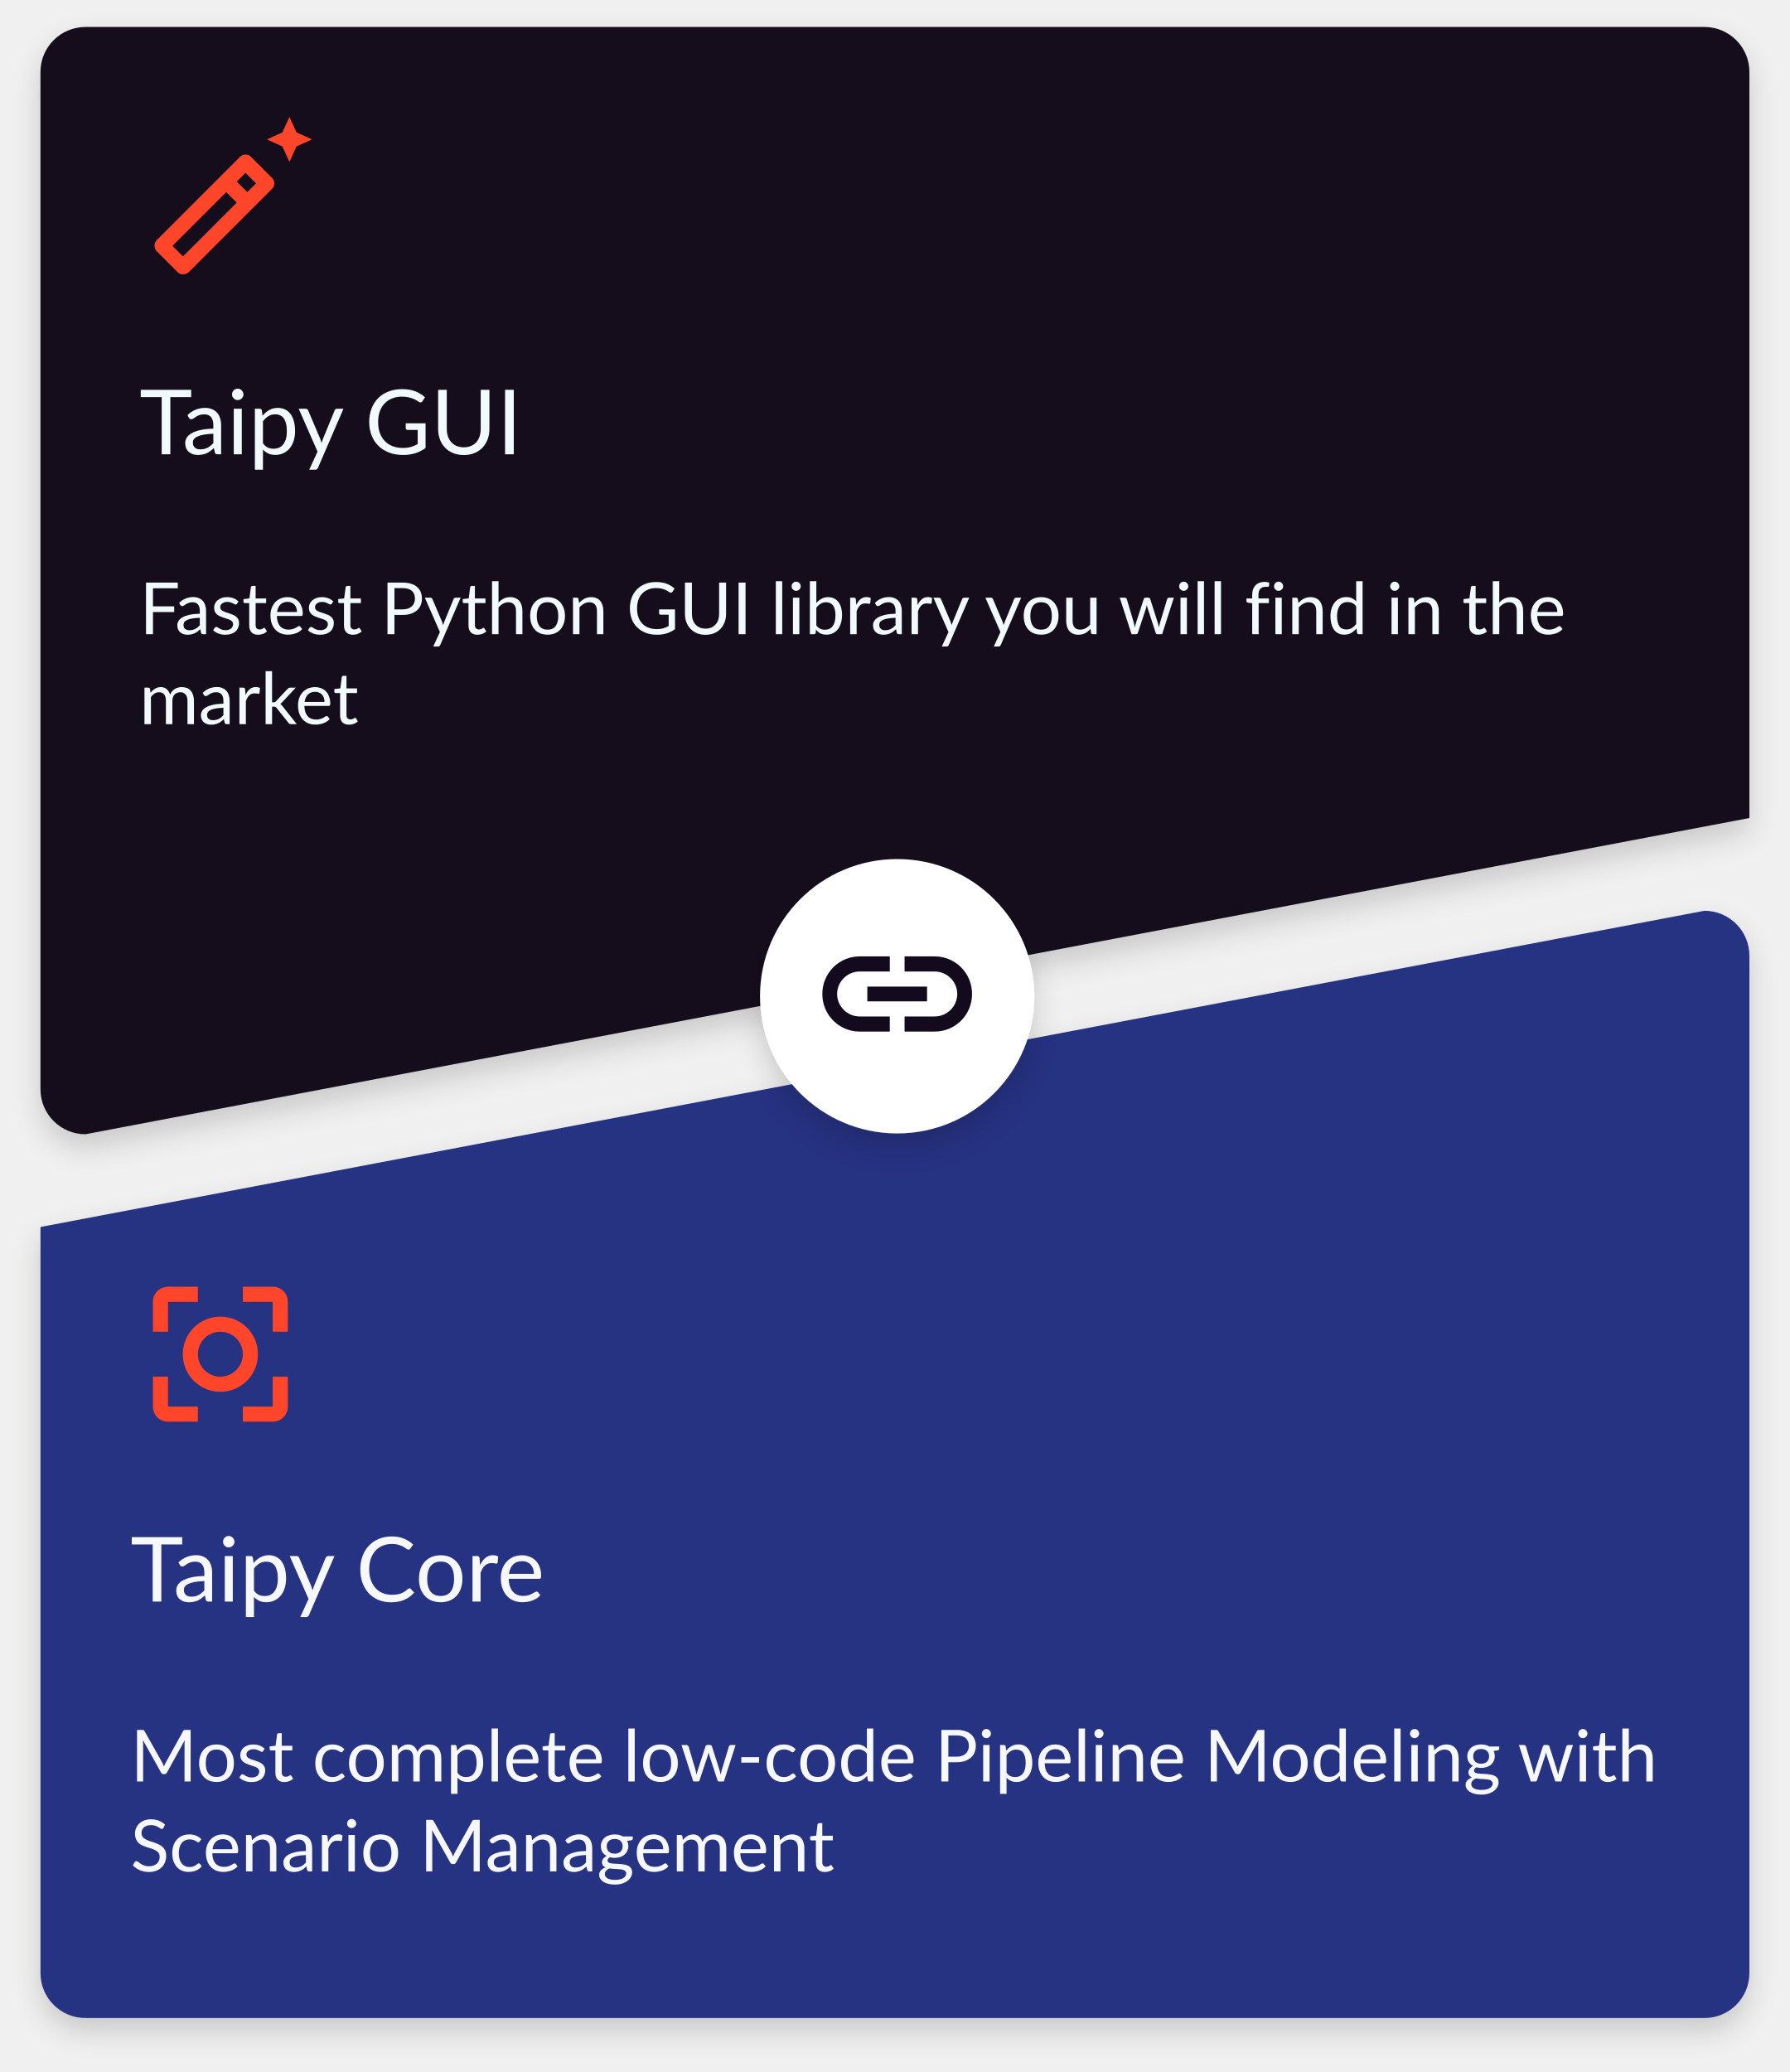
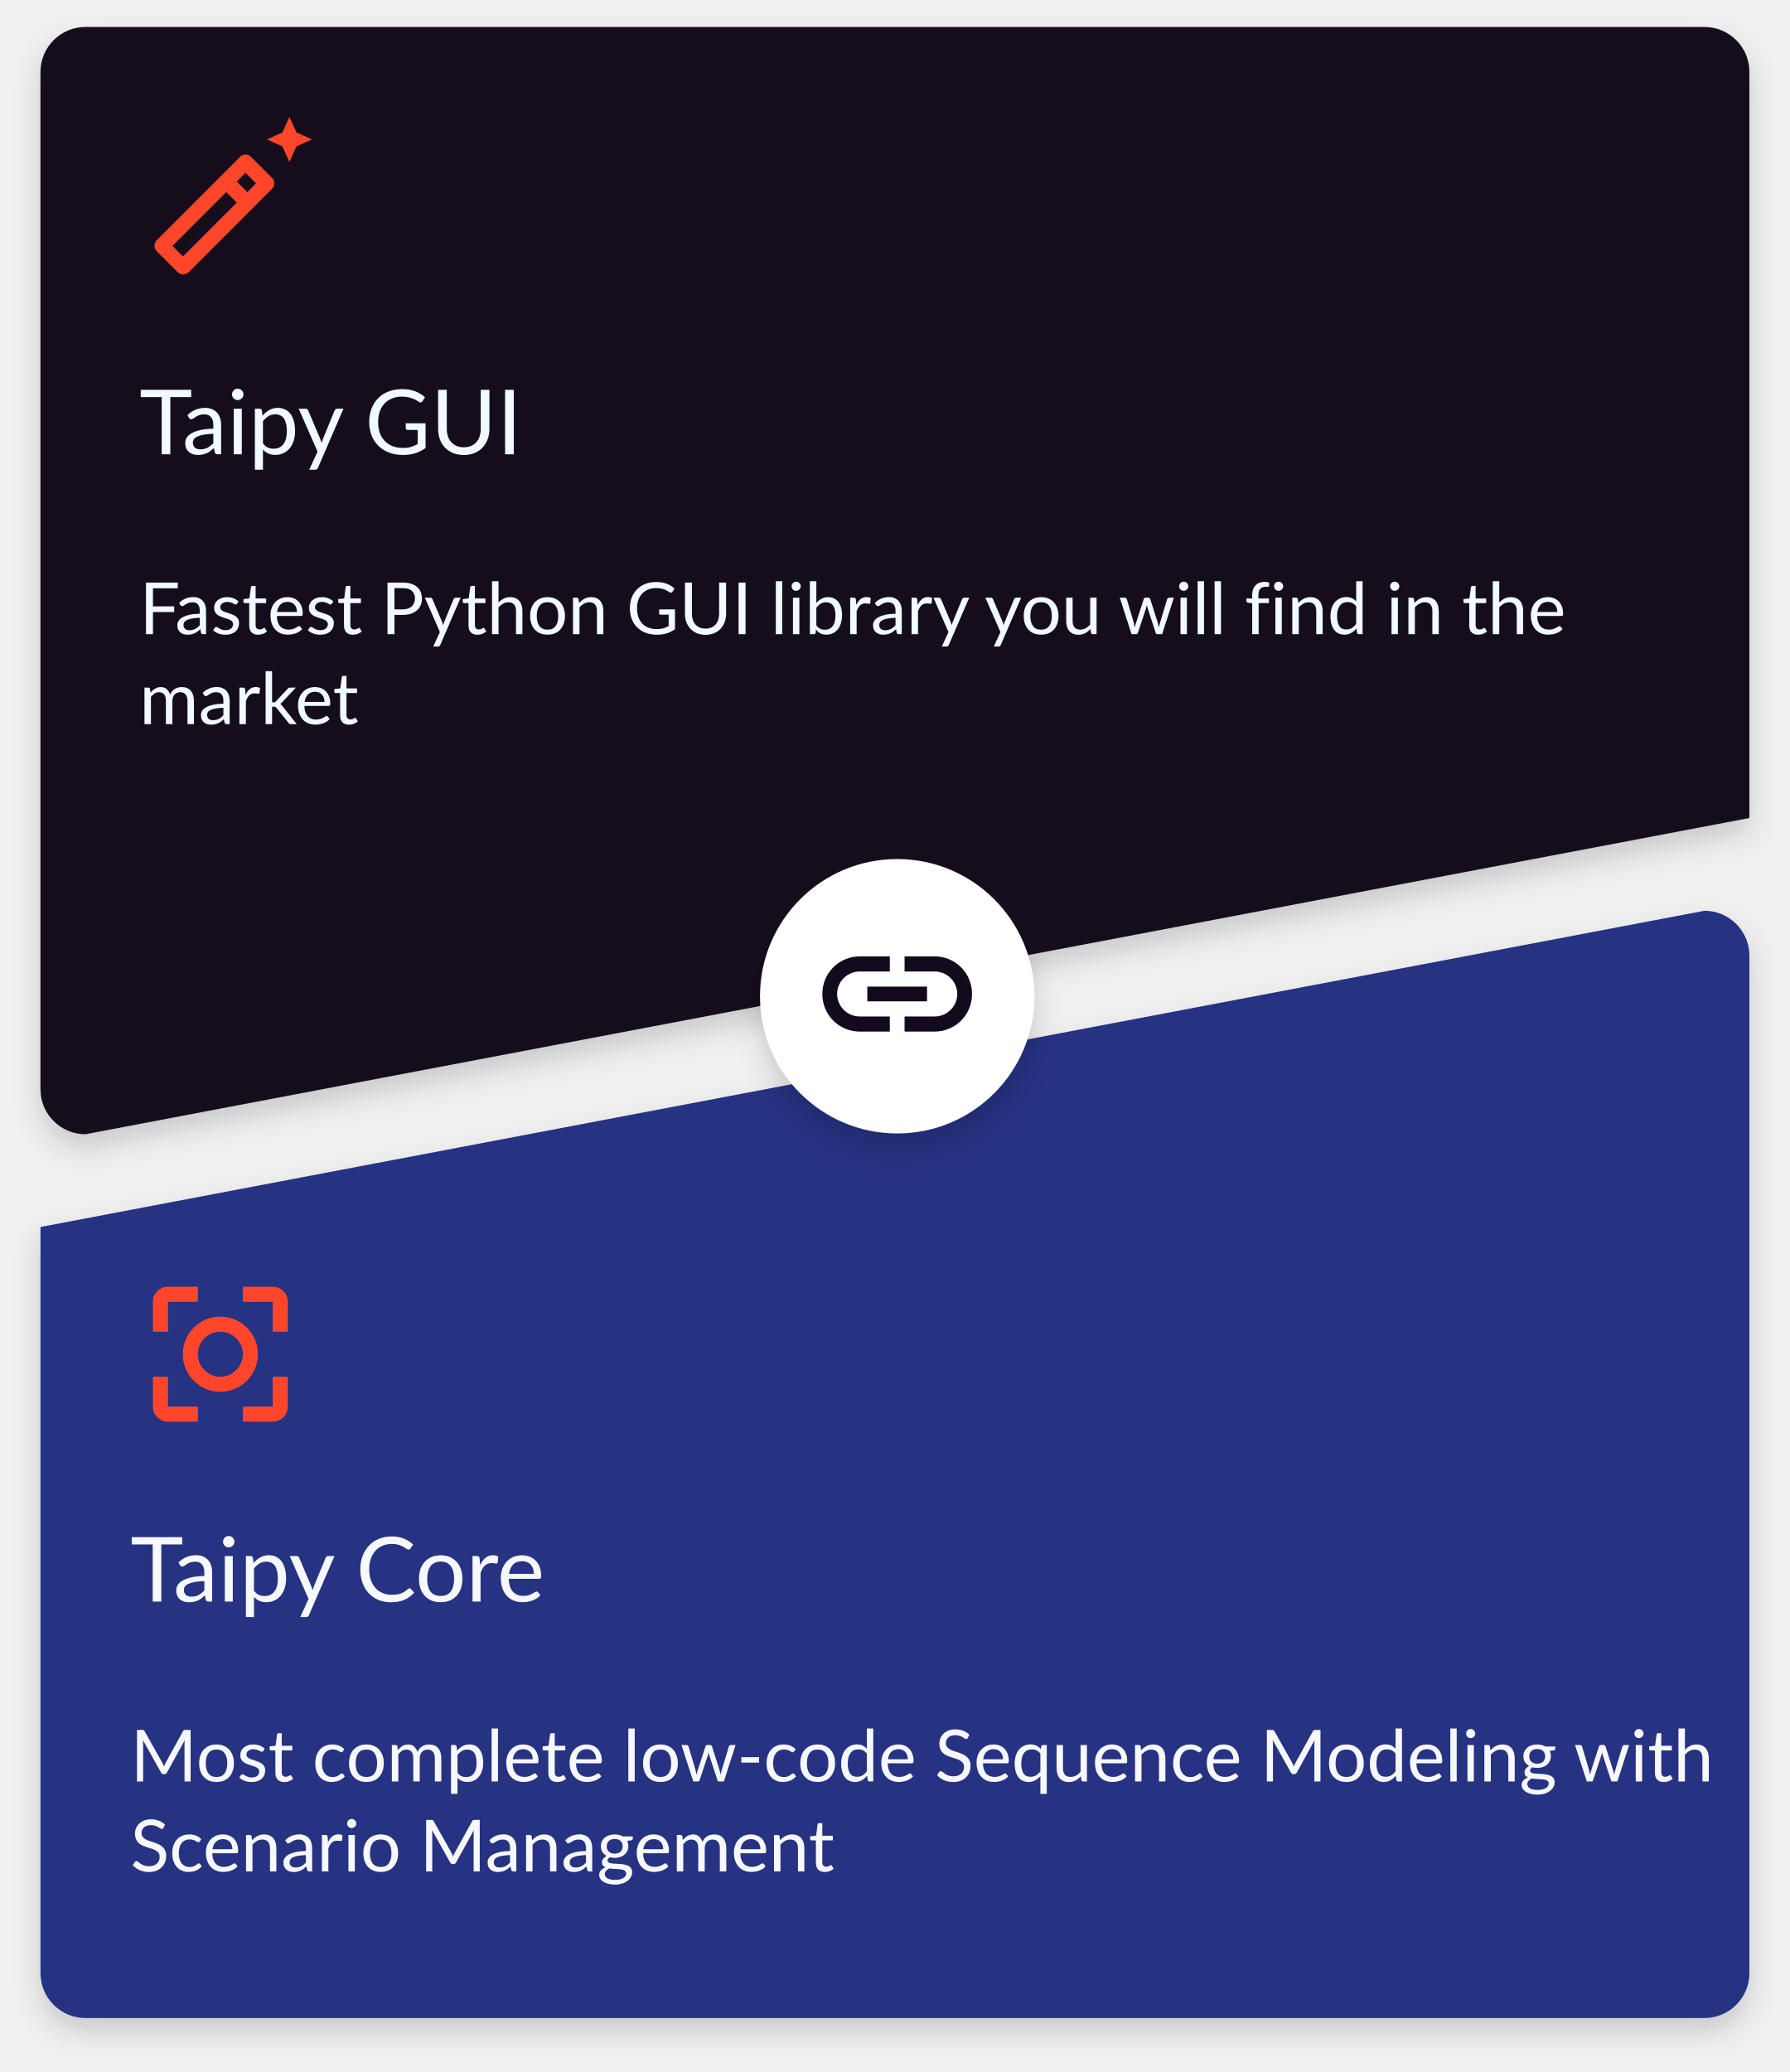
<svg xmlns="http://www.w3.org/2000/svg" width="398" height="460.682" viewBox="0 0 398 460.682">
  <defs>
    <filter id="Tracé_3" x="0" y="196.5" width="398" height="264.182" filterUnits="userSpaceOnUse">
      <feOffset dy="3" input="SourceAlpha" />
      <feGaussianBlur stdDeviation="3" result="blur" />
      <feFlood flood-opacity="0.161" />
      <feComposite operator="in" in2="blur" />
      <feComposite in="SourceGraphic" />
    </filter>
    <filter id="Tracé_2" x="0" y="0" width="398" height="264.182" filterUnits="userSpaceOnUse">
      <feOffset dy="3" input="SourceAlpha" />
      <feGaussianBlur stdDeviation="3" result="blur-2" />
      <feFlood flood-opacity="0.161" />
      <feComposite operator="in" in2="blur-2" />
      <feComposite in="SourceGraphic" />
    </filter>
    <filter id="Ellipse_1" x="160" y="185" width="79" height="79" filterUnits="userSpaceOnUse">
      <feOffset dy="3" input="SourceAlpha" />
      <feGaussianBlur stdDeviation="3" result="blur-3" />
      <feFlood flood-opacity="0.161" />
      <feComposite operator="in" in2="blur-3" />
      <feComposite in="SourceGraphic" />
    </filter>
  </defs>
  <g id="Groupe_533" data-name="Groupe 533" transform="translate(-517 -1924)">
    <g transform="matrix(1, 0, 0, 1, 517, 1924)" filter="url(#Tracé_3)">
      <path id="Tracé_3-2" data-name="Tracé 3" d="M10,0H370a10,10,0,0,1,10,10V175.874L10,246.182a10,10,0,0,1-10-10V10A10,10,0,0,1,10,0Z" transform="translate(389 448.68) rotate(180)" fill="#283282" />
    </g>
    <g transform="matrix(1, 0, 0, 1, 517, 1924)" filter="url(#Tracé_2)">
      <path id="Tracé_2-2" data-name="Tracé 2" d="M10,0H370a10,10,0,0,1,10,10V175.874L10,246.182a10,10,0,0,1-10-10V10A10,10,0,0,1,10,0Z" transform="translate(9 6)" fill="#140a1e" />
    </g>
    <g id="Groupe_394" data-name="Groupe 394" transform="translate(548 1930)">
      <text id="Fastest_Python_GUI_library_you_will_find_in_the_market" data-name="Fastest Python GUI library you will find in the market" transform="translate(0 119)" fill="#f0faff" font-size="16" font-family="Lato-Regular, Lato">
        <tspan x="0" y="16">Fastest Python GUI library you will find in the </tspan>
        <tspan x="0" y="36">market</tspan>
      </text>
      <text id="Taipy_GUI" data-name="Taipy GUI" transform="translate(0 75)" fill="#f0faff" font-size="20" font-family="Lato-Regular, Lato">
        <tspan x="0" y="20">Taipy GUI</tspan>
      </text>
      <path id="Tracé_4" data-name="Tracé 4" d="M33.359,11.641,34.922,8.2l3.438-1.562L34.922,5.078,33.359,1.641,31.8,5.078,28.359,6.641,31.8,8.2Zm-3.828,3.594-4.766-4.766A1.59,1.59,0,0,0,23.594,10a1.723,1.723,0,0,0-1.172.469L3.828,29.063a1.8,1.8,0,0,0,0,2.422l4.688,4.688a1.723,1.723,0,0,0,1.172.469,1.916,1.916,0,0,0,1.25-.469L29.531,17.578A1.7,1.7,0,0,0,29.531,15.234Zm-5.937-1.172,2.344,2.344-1.953,1.953-2.344-2.344ZM9.688,32.656,7.344,30.313,19.3,18.359,21.641,20.7Z" transform="translate(0 18.359)" fill="#ff462b" />
    </g>
    <g id="Groupe_532" data-name="Groupe 532" transform="translate(546 2190.091)">
-       <text id="Most_complete_low-code_Pipeline_Modeling_with_Scenario_Management" data-name="Most complete low-code Pipeline Modeling with Scenario Management" transform="translate(0 114)" fill="#f7f8fc" font-size="16" font-family="Lato-Regular, Lato">
-         <tspan x="0" y="16">Most complete low-code Pipeline Modeling with </tspan>
+       <text id="Most_complete_low-code_Sequence_Modeling_with_Scenario_Management" data-name="Most complete low-code Sequence Modeling with Scenario Management" transform="translate(0 114)" fill="#f7f8fc" font-size="16" font-family="Lato-Regular, Lato">
+         <tspan x="0" y="16">Most complete low-code Sequence Modeling with </tspan>
        <tspan x="0" y="36">Scenario Management</tspan>
      </text>
      <text id="Taipy_Core" data-name="Taipy Core" transform="translate(0 70)" fill="#f7f8fc" font-size="20" font-family="Lato-Regular, Lato">
        <tspan x="0" y="20">Taipy Core</tspan>
      </text>
      <path id="Tracé_5" data-name="Tracé 5" d="M28.359,20A8.359,8.359,0,1,0,20,28.359,8.369,8.369,0,0,0,28.359,20ZM20,25a5,5,0,1,1,5-5A5.035,5.035,0,0,1,20,25ZM8.359,25H5v6.641A3.335,3.335,0,0,0,8.359,35H15V31.641H8.359Zm0-16.641H15V5H8.359A3.335,3.335,0,0,0,5,8.359V15H8.359ZM31.641,5H25V8.359h6.641V15H35V8.359A3.335,3.335,0,0,0,31.641,5Zm0,26.641H25V35h6.641A3.335,3.335,0,0,0,35,31.641V25H31.641Z" transform="translate(0 15)" fill="#ff462b" />
    </g>
    <g transform="matrix(1, 0, 0, 1, 517, 1924)" filter="url(#Ellipse_1)">
      <circle id="Ellipse_1-2" data-name="Ellipse 1" cx="30.5" cy="30.5" r="30.5" transform="translate(169 191)" fill="#fff" />
    </g>
    <path id="Tracé_6" data-name="Tracé 6" d="M28.359-28.359H21.641V-25h6.719a5.035,5.035,0,0,1,5,5,5.035,5.035,0,0,1-5,5H21.641v3.359h6.719A8.3,8.3,0,0,0,36.641-20,8.3,8.3,0,0,0,28.359-28.359ZM18.359-15H11.641a5.035,5.035,0,0,1-5-5,5.035,5.035,0,0,1,5-5h6.719v-3.359H11.641A8.3,8.3,0,0,0,3.359-20a8.3,8.3,0,0,0,8.281,8.359h6.719Zm-5-3.359H26.641v-3.281H13.359Z" transform="translate(696.5 2165)" fill="#140a1e" />
  </g>
</svg>
